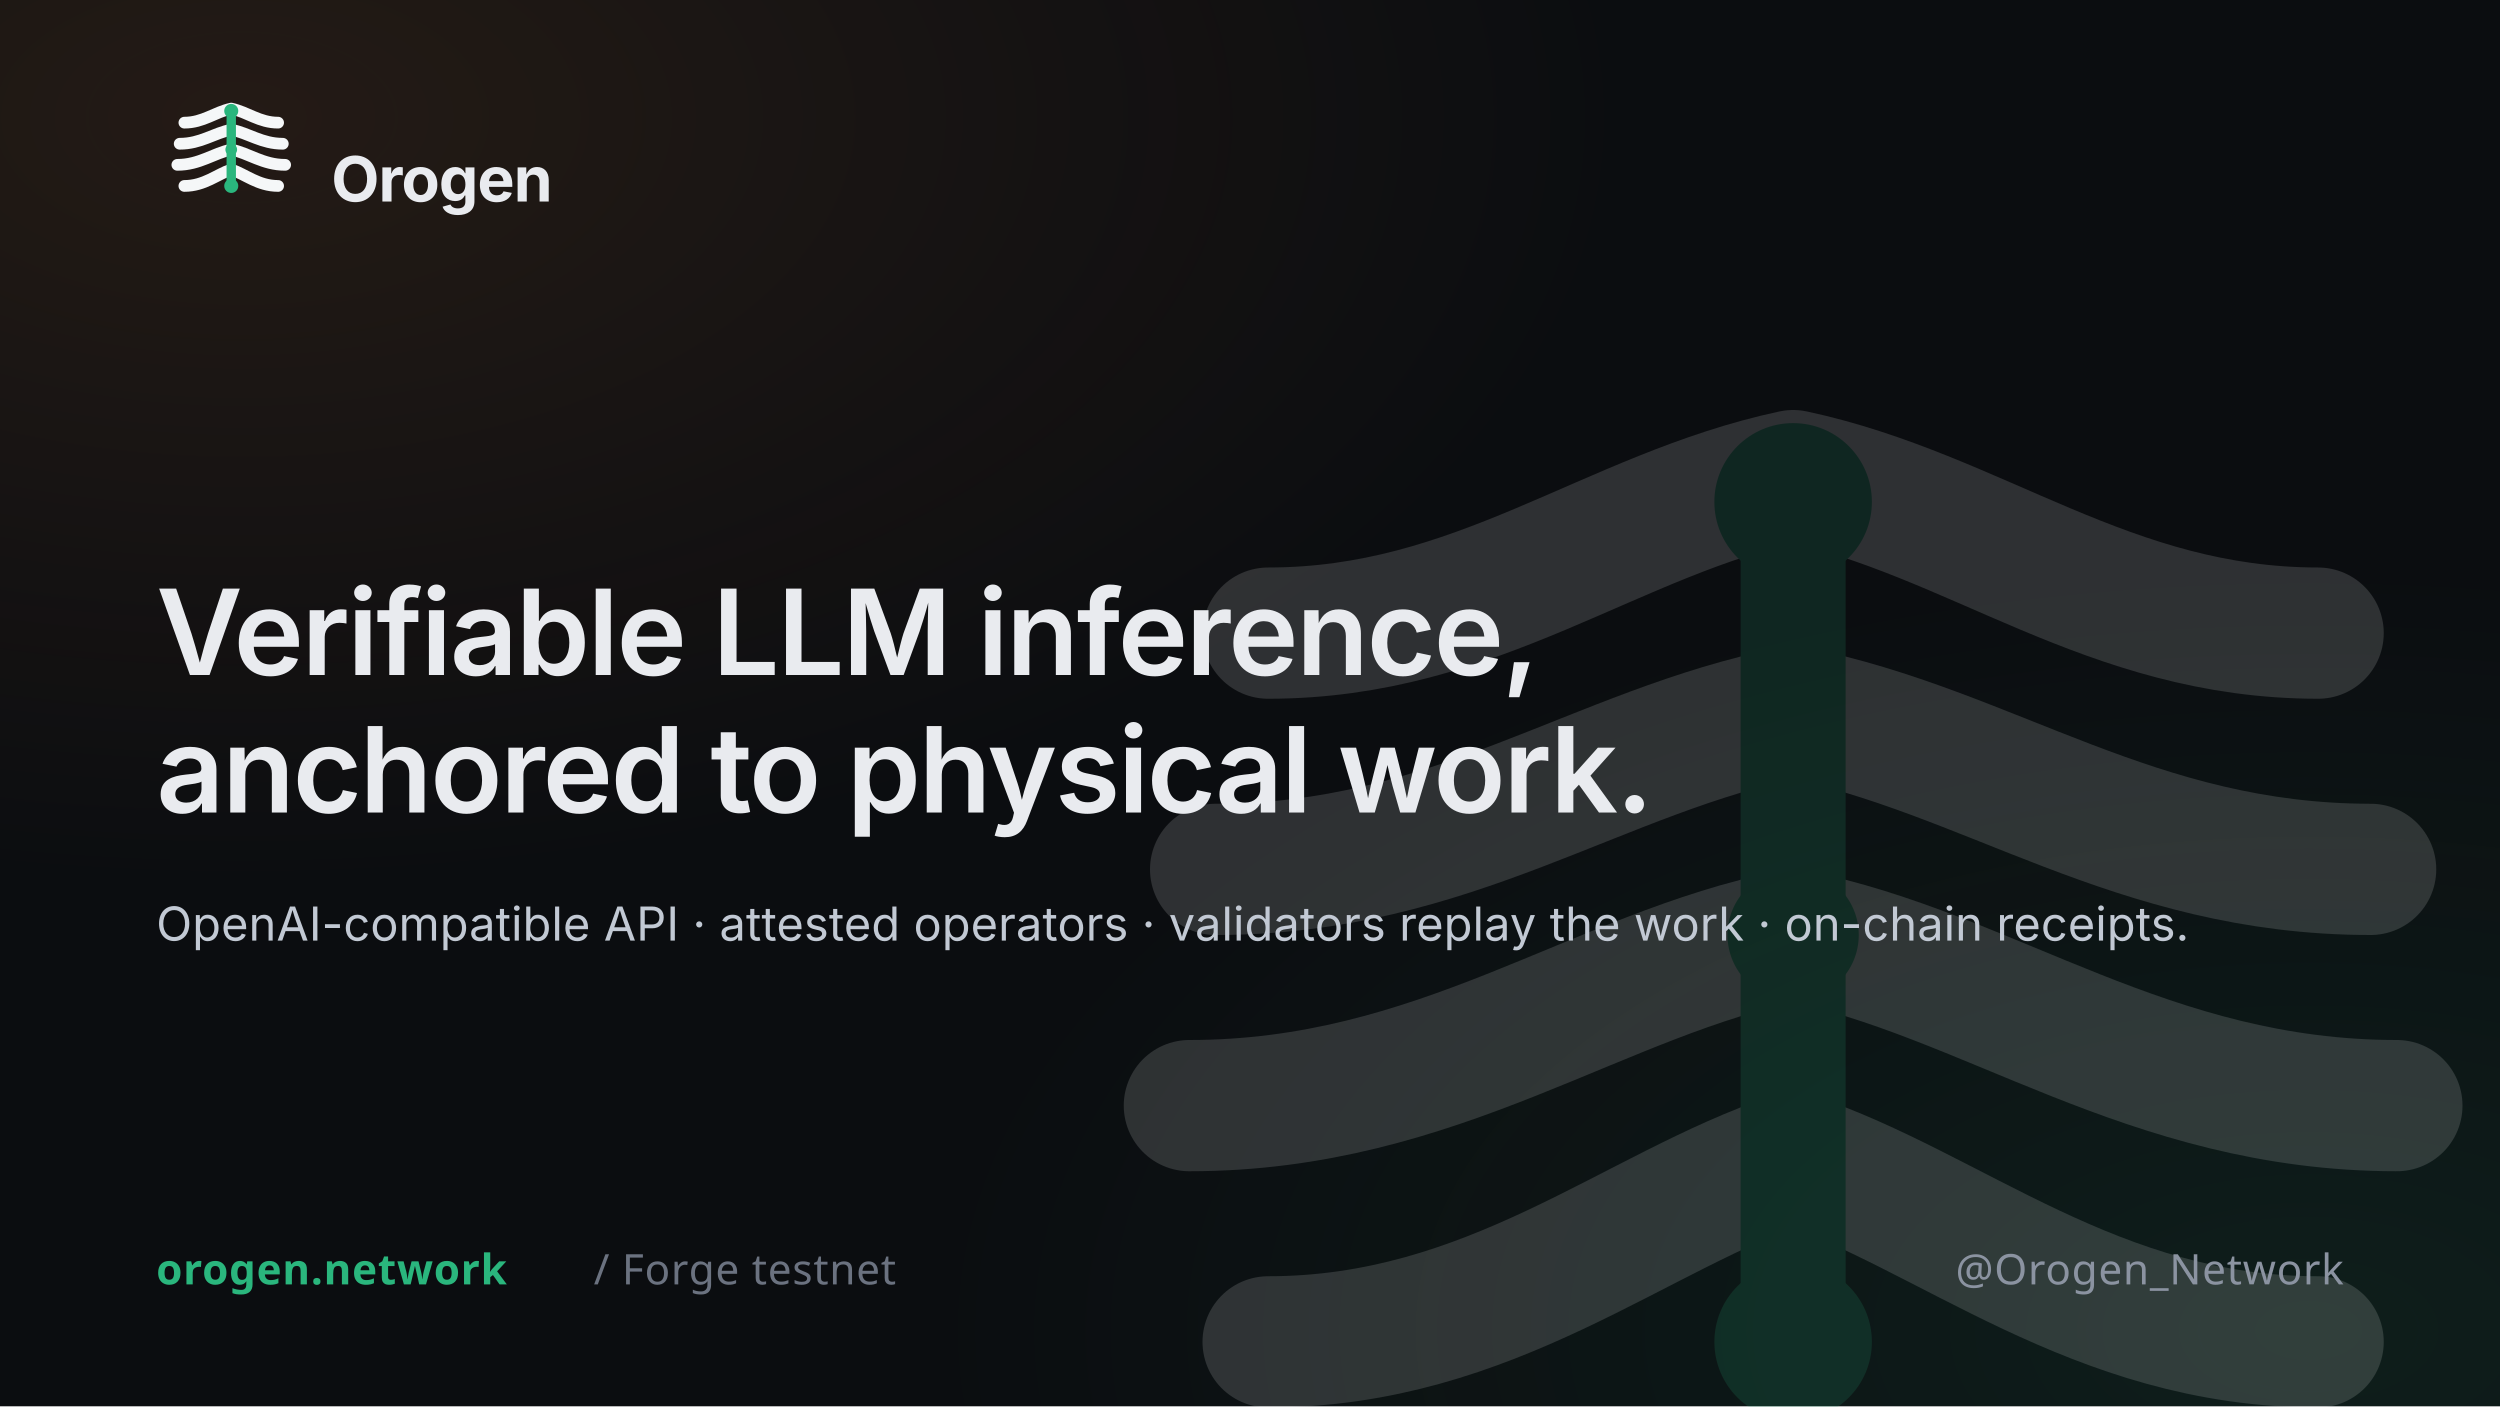
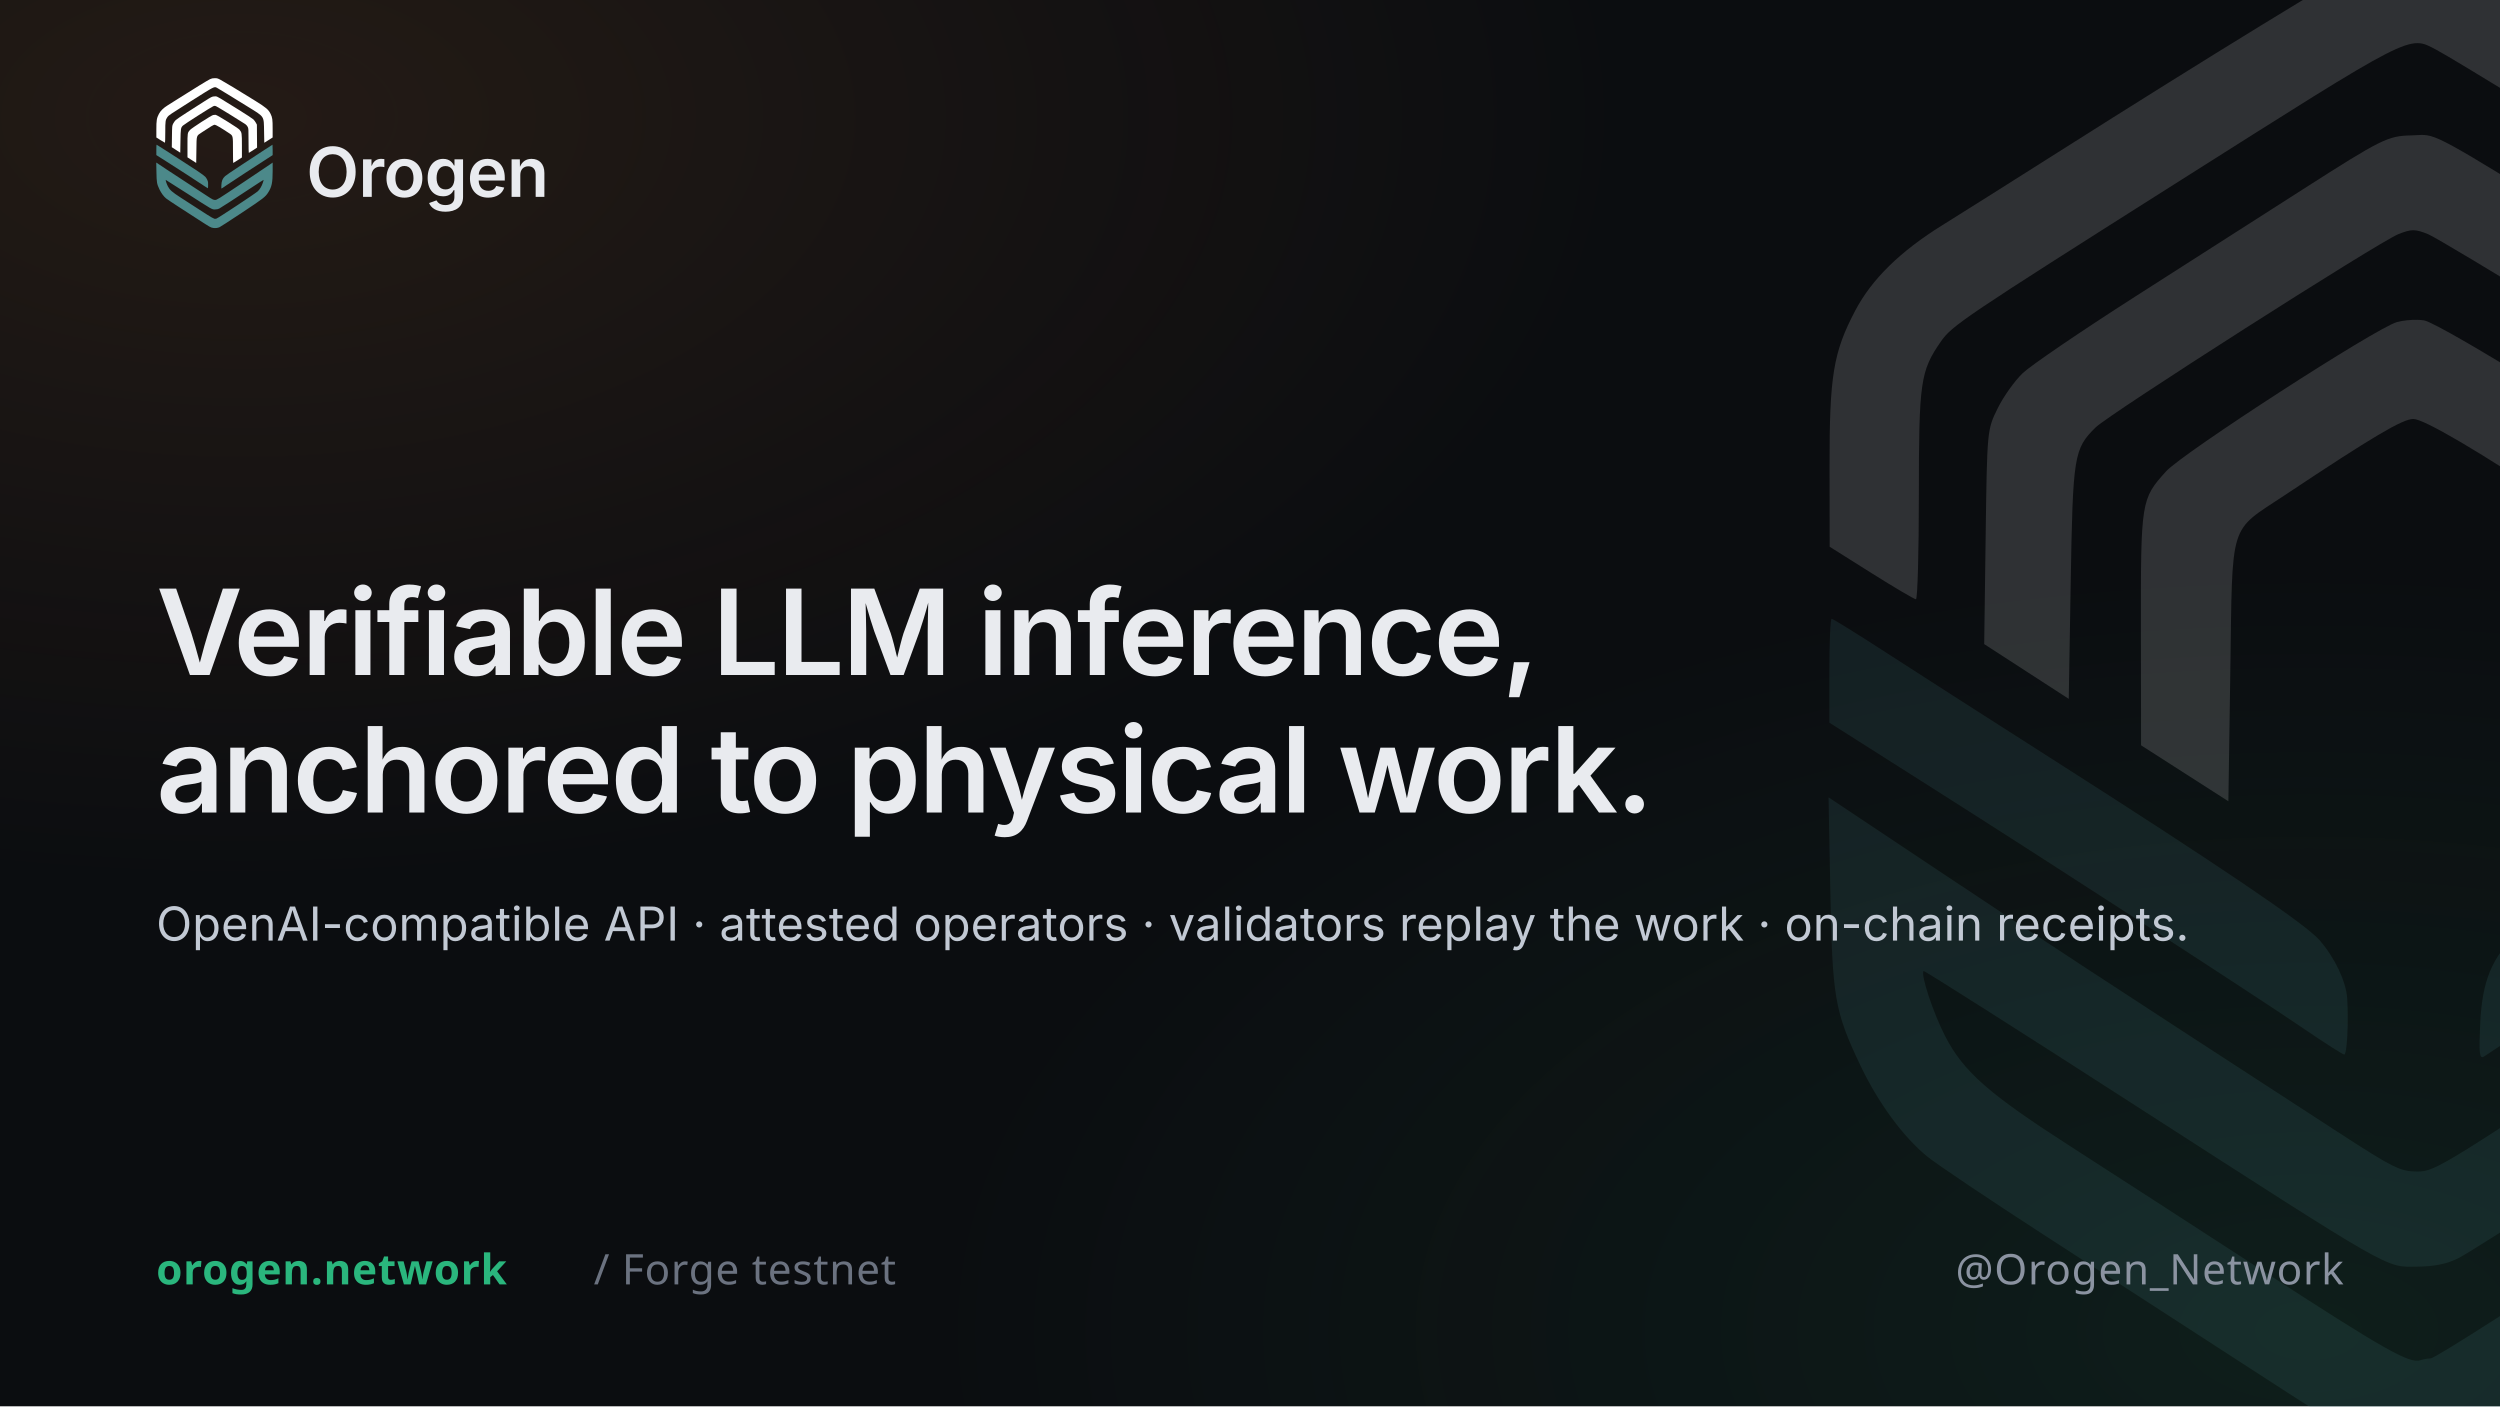
<svg xmlns="http://www.w3.org/2000/svg" viewBox="0 0 1600 900" width="1600" height="900" role="img" aria-label="Orogen — verifiable LLM inference">
  <defs>
    <radialGradient id="copper" cx="0.10" cy="0.08" r="0.95">
      <stop offset="0" stop-color="#C8753B" stop-opacity="0.13" />
      <stop offset="0.58" stop-color="#C8753B" stop-opacity="0" />
    </radialGradient>
    <radialGradient id="emer" cx="0.92" cy="0.95" r="0.95">
      <stop offset="0" stop-color="#2AB67D" stop-opacity="0.10" />
      <stop offset="0.58" stop-color="#2AB67D" stop-opacity="0" />
    </radialGradient>
  </defs>
  <rect width="1600" height="900" fill="#0b0d10" />
  <rect width="1600" height="900" fill="url(#copper)" />
  <rect width="1600" height="900" fill="url(#emer)" />
-   <g transform="translate(610,86) scale(8.4)" opacity="0.15">
-     <path d="M24 38C40 38 50 29 64 26C78 29 88 38 104 38" fill="none" stroke="#F5F7F8" stroke-width="10" stroke-linecap="round" stroke-linejoin="round" />
-     <path d="M20 56C38 56 49 47 64 44C79 47 90 56 108 56" fill="none" stroke="#F5F7F8" stroke-width="10" stroke-linecap="round" stroke-linejoin="round" />
-     <path d="M18 74C37 74 49 64 64 61C79 64 91 74 110 74" fill="none" stroke="#F5F7F8" stroke-width="10" stroke-linecap="round" stroke-linejoin="round" />
-     <path d="M24 92C41 92 52 82 64 78C76 82 87 92 104 92" fill="none" stroke="#F5F7F8" stroke-width="10" stroke-linecap="round" stroke-linejoin="round" />
-     <path d="M64 28V92" stroke="#2AB67D" stroke-width="8" stroke-linecap="round" />
-     <circle cx="64" cy="28" r="6" fill="#2AB67D" />
-     <circle cx="64" cy="61" r="5" fill="#2AB67D" />
-     <circle cx="64" cy="92" r="6" fill="#2AB67D" />
-   </g>
-   <g transform="translate(100,50) scale(0.75)">
-     <path d="M24 38C40 38 50 29 64 26C78 29 88 38 104 38" fill="none" stroke="#F5F7F8" stroke-width="10" stroke-linecap="round" stroke-linejoin="round" />
-     <path d="M20 56C38 56 49 47 64 44C79 47 90 56 108 56" fill="none" stroke="#F5F7F8" stroke-width="10" stroke-linecap="round" stroke-linejoin="round" />
-     <path d="M18 74C37 74 49 64 64 61C79 64 91 74 110 74" fill="none" stroke="#F5F7F8" stroke-width="10" stroke-linecap="round" stroke-linejoin="round" />
-     <path d="M24 92C41 92 52 82 64 78C76 82 87 92 104 92" fill="none" stroke="#F5F7F8" stroke-width="10" stroke-linecap="round" stroke-linejoin="round" />
-     <path d="M64 28V92" stroke="#2AB67D" stroke-width="8" stroke-linecap="round" />
-     <circle cx="64" cy="28" r="6" fill="#2AB67D" />
-     <circle cx="64" cy="61" r="5" fill="#2AB67D" />
-     <circle cx="64" cy="92" r="6" fill="#2AB67D" />
-   </g>
-   <text x="212" y="129" font-family="Inter" font-weight="700" font-size="40" letter-spacing="-0.6" fill="#e9ebef">Orogen</text>
+   <svg x="1170" y="-30" width="746" height="960" viewBox="0 0 79.165 101.949" opacity="0.15">
+     <g transform="translate(-140.3067,-95.12026)">
+       <path fill="#4c898a" d="m 140.307,152.5 0.122,6.433 c 0.136,7.199 0.295,8.117 2.049,11.801 1.21,2.541 2.903,4.845 4.54,6.179 0.632,0.515 4.185,2.901 7.896,5.303 3.711,2.401 9.963,6.451 13.894,8.998 8.2,5.314 8.517,5.494 10.157,5.748 1.573,0.244 3.068,0.073 4.391,-0.502 0.582,-0.253 7.428,-4.686 15.214,-9.851 14.794,-9.815 15.923,-10.689 17.935,-13.864 2.358,-3.722 2.967,-6.671 2.967,-14.387 v -5.838 l -2.051,1.422 c -1.128,0.782 -9.65,6.5 -18.937,12.706 -16.395,10.955 -16.924,11.284 -18.157,11.284 -1.163,0 -1.623,-0.23 -5.47,-2.728 -15.977,-10.375 -20.388,-13.262 -27.048,-17.703 z m 73.007,11.778 c 0.058,0.058 -0.202,1.02 -0.578,2.138 -0.76,2.263 -2.002,4.343 -3.351,5.607 -1.51,1.416 -27.529,18.61 -28.162,18.61 -0.185,0 -0.496,0.055 -0.689,0.121 -0.74,0.255 -2.462,-0.722 -10.671,-6.051 -4.657,-3.023 -10.535,-6.825 -13.063,-8.449 -5.594,-3.593 -7.318,-5.105 -8.562,-7.512 -0.811,-1.568 -1.693,-4.232 -1.471,-4.441 0.043,-0.041 6.448,4.027 14.233,9.039 17.864,11.5 17.129,11.08 19.315,11.055 1.212,-0.014 2.045,-0.188 2.821,-0.589 1.193,-0.616 10.271,-6.512 22.424,-14.565 4.207,-2.788 7.697,-5.021 7.755,-4.964 z" />
+       <path fill="#4c898a" d="m 219.358,140.361 c -0.063,0 -3.486,2.22 -7.607,4.932 -4.121,2.712 -11.124,7.316 -15.562,10.23 -4.438,2.914 -8.526,5.725 -9.085,6.247 -1.708,1.596 -2.371,3.204 -2.506,6.078 -0.097,2.056 -0.054,2.447 0.247,2.272 0.2,-0.116 1.797,-1.187 3.549,-2.379 3.453,-2.35 20.522,-13.517 27.044,-17.694 l 4.035,-2.584 v -3.551 c 0,-1.953 -0.051,-3.551 -0.114,-3.551 z" />
+       <path fill="#4c898a" d="m 140.518,140.361 c -0.086,0 -0.156,1.589 -0.156,3.531 v 3.531 l 6.813,4.323 c 8.457,5.366 22.113,14.215 25.466,16.502 1.382,0.943 2.603,1.722 2.712,1.731 0.191,0.016 0.308,-2.178 0.204,-3.82 -0.073,-1.146 -0.852,-2.782 -1.886,-3.961 -0.975,-1.111 -6.765,-5.03 -18.361,-12.425 -4.075,-2.599 -9.035,-5.779 -11.023,-7.068 -1.988,-1.289 -3.685,-2.343 -3.77,-2.343 z" />
+       <path fill="#ffffff" d="m 180.354,120.044 c -0.462,-0.012 -1.024,0.044 -1.413,0.152 -1.414,0.39 -14.561,8.892 -15.699,10.152 -1.696,1.877 -1.716,2.002 -1.705,10.733 l 0.01,7.88 2.967,1.902 2.967,1.902 0.132,-8.828 c 0.155,-10.361 -0.136,-9.423 3.716,-11.985 5.989,-3.984 7.993,-5.171 8.726,-5.171 0.709,0 4.516,2.234 9.678,5.678 2.841,1.895 2.751,1.511 2.751,11.715 0,4.744 0.071,8.625 0.158,8.625 0.087,0 1.456,-0.847 3.043,-1.881 l 2.885,-1.881 -0.006,-7.975 c -0.006,-8.735 -0.047,-8.997 -1.691,-10.945 -0.95,-1.126 -14.942,-9.848 -16.099,-10.036 -0.122,-0.02 -0.265,-0.032 -0.419,-0.036 z" />
+       <path fill="#ffffff" d="m 180.777,107.48 c -0.258,-0.013 -0.499,0.022 -0.862,0.029 -1.593,0.032 -2.014,0.241 -7.34,3.647 -2.656,1.699 -7.806,4.992 -11.444,7.318 -3.638,2.326 -7.067,4.661 -7.62,5.187 -0.553,0.526 -1.325,1.611 -1.717,2.412 -0.712,1.454 -0.712,1.46 -0.81,8.733 l -0.098,7.277 2.873,1.861 2.873,1.861 0.134,-7.947 c 0.146,-8.609 0.215,-9.04 1.692,-10.502 0.919,-0.91 19.267,-12.621 20.585,-13.139 0.889,-0.349 1.119,-0.349 1.997,-0.002 0.888,0.352 17.088,10.287 19.818,12.155 0.648,0.443 1.326,1.222 1.654,1.899 0.528,1.09 0.555,1.559 0.555,9.398 0,4.538 0.085,8.251 0.19,8.251 0.104,0 1.411,-0.804 2.902,-1.786 l 2.711,-1.786 -0.057,-7.805 -0.057,-7.805 -0.705,-1.323 c -0.388,-0.728 -1.162,-1.757 -1.72,-2.287 -0.558,-0.53 -5.182,-3.554 -10.275,-6.719 -12.757,-7.928 -14.163,-8.871 -15.279,-8.926 z" />
+       <path fill="#ffffff" d="m 180.108,95.12 c -1.345,0.002 -2.131,0.166 -3.218,0.672 -1.475,0.687 -10.717,6.352 -21.051,12.903 -3.201,2.03 -6.708,4.24 -7.791,4.912 -2.867,1.778 -4.808,3.68 -5.927,5.809 -1.495,2.845 -1.754,4.418 -1.746,10.626 l 0.007,5.424 2.833,1.784 h 5.2e-4 c 1.558,0.981 2.922,1.785 3.031,1.786 0.109,7.9e-4 0.198,-3.198 0.198,-7.109 0,-7.685 0.102,-8.394 1.496,-10.408 0.751,-1.085 1.564,-1.633 15.835,-10.67 16.464,-10.425 15.933,-10.153 17.849,-9.154 0.997,0.52 10.055,6.06 20.913,12.791 11.68,7.241 10.884,6.015 11.099,17.086 l 0.146,7.483 2.838,-1.794 2.838,-1.794 0.003,-5.953 c 0.003,-6.392 -0.165,-7.592 -1.425,-10.167 -1.401,-2.864 -3.036,-4.251 -10.402,-8.826 -11.094,-6.891 -21.215,-13.013 -23.558,-14.248 -1.959,-1.033 -2.376,-1.154 -3.969,-1.152 z" />
+     </g>
+   </svg>
+   <svg x="100" y="50" width="74.5" height="96" viewBox="0 0 79.165 101.949">
+     <g transform="translate(-140.3067,-95.12026)">
+       <path fill="#4c898a" d="m 140.307,152.5 0.122,6.433 c 0.136,7.199 0.295,8.117 2.049,11.801 1.21,2.541 2.903,4.845 4.54,6.179 0.632,0.515 4.185,2.901 7.896,5.303 3.711,2.401 9.963,6.451 13.894,8.998 8.2,5.314 8.517,5.494 10.157,5.748 1.573,0.244 3.068,0.073 4.391,-0.502 0.582,-0.253 7.428,-4.686 15.214,-9.851 14.794,-9.815 15.923,-10.689 17.935,-13.864 2.358,-3.722 2.967,-6.671 2.967,-14.387 v -5.838 l -2.051,1.422 c -1.128,0.782 -9.65,6.5 -18.937,12.706 -16.395,10.955 -16.924,11.284 -18.157,11.284 -1.163,0 -1.623,-0.23 -5.47,-2.728 -15.977,-10.375 -20.388,-13.262 -27.048,-17.703 z m 73.007,11.778 c 0.058,0.058 -0.202,1.02 -0.578,2.138 -0.76,2.263 -2.002,4.343 -3.351,5.607 -1.51,1.416 -27.529,18.61 -28.162,18.61 -0.185,0 -0.496,0.055 -0.689,0.121 -0.74,0.255 -2.462,-0.722 -10.671,-6.051 -4.657,-3.023 -10.535,-6.825 -13.063,-8.449 -5.594,-3.593 -7.318,-5.105 -8.562,-7.512 -0.811,-1.568 -1.693,-4.232 -1.471,-4.441 0.043,-0.041 6.448,4.027 14.233,9.039 17.864,11.5 17.129,11.08 19.315,11.055 1.212,-0.014 2.045,-0.188 2.821,-0.589 1.193,-0.616 10.271,-6.512 22.424,-14.565 4.207,-2.788 7.697,-5.021 7.755,-4.964 z" />
+       <path fill="#4c898a" d="m 219.358,140.361 c -0.063,0 -3.486,2.22 -7.607,4.932 -4.121,2.712 -11.124,7.316 -15.562,10.23 -4.438,2.914 -8.526,5.725 -9.085,6.247 -1.708,1.596 -2.371,3.204 -2.506,6.078 -0.097,2.056 -0.054,2.447 0.247,2.272 0.2,-0.116 1.797,-1.187 3.549,-2.379 3.453,-2.35 20.522,-13.517 27.044,-17.694 l 4.035,-2.584 v -3.551 c 0,-1.953 -0.051,-3.551 -0.114,-3.551 z" />
+       <path fill="#4c898a" d="m 140.518,140.361 c -0.086,0 -0.156,1.589 -0.156,3.531 v 3.531 l 6.813,4.323 c 8.457,5.366 22.113,14.215 25.466,16.502 1.382,0.943 2.603,1.722 2.712,1.731 0.191,0.016 0.308,-2.178 0.204,-3.82 -0.073,-1.146 -0.852,-2.782 -1.886,-3.961 -0.975,-1.111 -6.765,-5.03 -18.361,-12.425 -4.075,-2.599 -9.035,-5.779 -11.023,-7.068 -1.988,-1.289 -3.685,-2.343 -3.77,-2.343 z" />
+       <path fill="#ffffff" d="m 180.354,120.044 c -0.462,-0.012 -1.024,0.044 -1.413,0.152 -1.414,0.39 -14.561,8.892 -15.699,10.152 -1.696,1.877 -1.716,2.002 -1.705,10.733 l 0.01,7.88 2.967,1.902 2.967,1.902 0.132,-8.828 c 0.155,-10.361 -0.136,-9.423 3.716,-11.985 5.989,-3.984 7.993,-5.171 8.726,-5.171 0.709,0 4.516,2.234 9.678,5.678 2.841,1.895 2.751,1.511 2.751,11.715 0,4.744 0.071,8.625 0.158,8.625 0.087,0 1.456,-0.847 3.043,-1.881 l 2.885,-1.881 -0.006,-7.975 c -0.006,-8.735 -0.047,-8.997 -1.691,-10.945 -0.95,-1.126 -14.942,-9.848 -16.099,-10.036 -0.122,-0.02 -0.265,-0.032 -0.419,-0.036 z" />
+       <path fill="#ffffff" d="m 180.777,107.48 c -0.258,-0.013 -0.499,0.022 -0.862,0.029 -1.593,0.032 -2.014,0.241 -7.34,3.647 -2.656,1.699 -7.806,4.992 -11.444,7.318 -3.638,2.326 -7.067,4.661 -7.62,5.187 -0.553,0.526 -1.325,1.611 -1.717,2.412 -0.712,1.454 -0.712,1.46 -0.81,8.733 l -0.098,7.277 2.873,1.861 2.873,1.861 0.134,-7.947 c 0.146,-8.609 0.215,-9.04 1.692,-10.502 0.919,-0.91 19.267,-12.621 20.585,-13.139 0.889,-0.349 1.119,-0.349 1.997,-0.002 0.888,0.352 17.088,10.287 19.818,12.155 0.648,0.443 1.326,1.222 1.654,1.899 0.528,1.09 0.555,1.559 0.555,9.398 0,4.538 0.085,8.251 0.19,8.251 0.104,0 1.411,-0.804 2.902,-1.786 l 2.711,-1.786 -0.057,-7.805 -0.057,-7.805 -0.705,-1.323 c -0.388,-0.728 -1.162,-1.757 -1.72,-2.287 -0.558,-0.53 -5.182,-3.554 -10.275,-6.719 -12.757,-7.928 -14.163,-8.871 -15.279,-8.926 z" />
+       <path fill="#ffffff" d="m 180.108,95.12 c -1.345,0.002 -2.131,0.166 -3.218,0.672 -1.475,0.687 -10.717,6.352 -21.051,12.903 -3.201,2.03 -6.708,4.24 -7.791,4.912 -2.867,1.778 -4.808,3.68 -5.927,5.809 -1.495,2.845 -1.754,4.418 -1.746,10.626 l 0.007,5.424 2.833,1.784 h 5.2e-4 c 1.558,0.981 2.922,1.785 3.031,1.786 0.109,7.9e-4 0.198,-3.198 0.198,-7.109 0,-7.685 0.102,-8.394 1.496,-10.408 0.751,-1.085 1.564,-1.633 15.835,-10.67 16.464,-10.425 15.933,-10.153 17.849,-9.154 0.997,0.52 10.055,6.06 20.913,12.791 11.68,7.241 10.884,6.015 11.099,17.086 l 0.146,7.483 2.838,-1.794 2.838,-1.794 0.003,-5.953 c 0.003,-6.392 -0.165,-7.592 -1.425,-10.167 -1.401,-2.864 -3.036,-4.251 -10.402,-8.826 -11.094,-6.891 -21.215,-13.013 -23.558,-14.248 -1.959,-1.033 -2.376,-1.154 -3.969,-1.152 z" />
+     </g>
+   </svg>
+   <text x="196" y="126" font-family="Inter" font-weight="600" font-size="44" letter-spacing="-0.44" fill="#e9ebef">Orogen</text>
  <text x="100" y="432" font-family="Inter" font-weight="600" font-size="76" letter-spacing="-1.4" fill="#e9ebef">Verifiable LLM inference,</text>
  <text x="100" y="520" font-family="Inter" font-weight="600" font-size="76" letter-spacing="-1.4" fill="#e9ebef">anchored to physical work.</text>
  <text x="100" y="602" font-family="Inter" font-weight="400" font-size="30" letter-spacing="0.1" fill="#c2c9d4">OpenAI-compatible API · attested operators · validators replay the work · on-chain receipts.</text>
  <text x="100" y="822" font-family="JetBrains Mono" font-weight="600" font-size="27" letter-spacing="0.5" fill="#2AB67D">orogen.network</text>
  <text x="380" y="822" font-family="JetBrains Mono" font-weight="500" font-size="27" letter-spacing="0.5" fill="#6b7280">/  Forge testnet</text>
  <text x="1500" y="822" text-anchor="end" font-family="JetBrains Mono" font-weight="500" font-size="27" letter-spacing="0.5" fill="#8b93a1">@Orogen_Network</text>
</svg>
